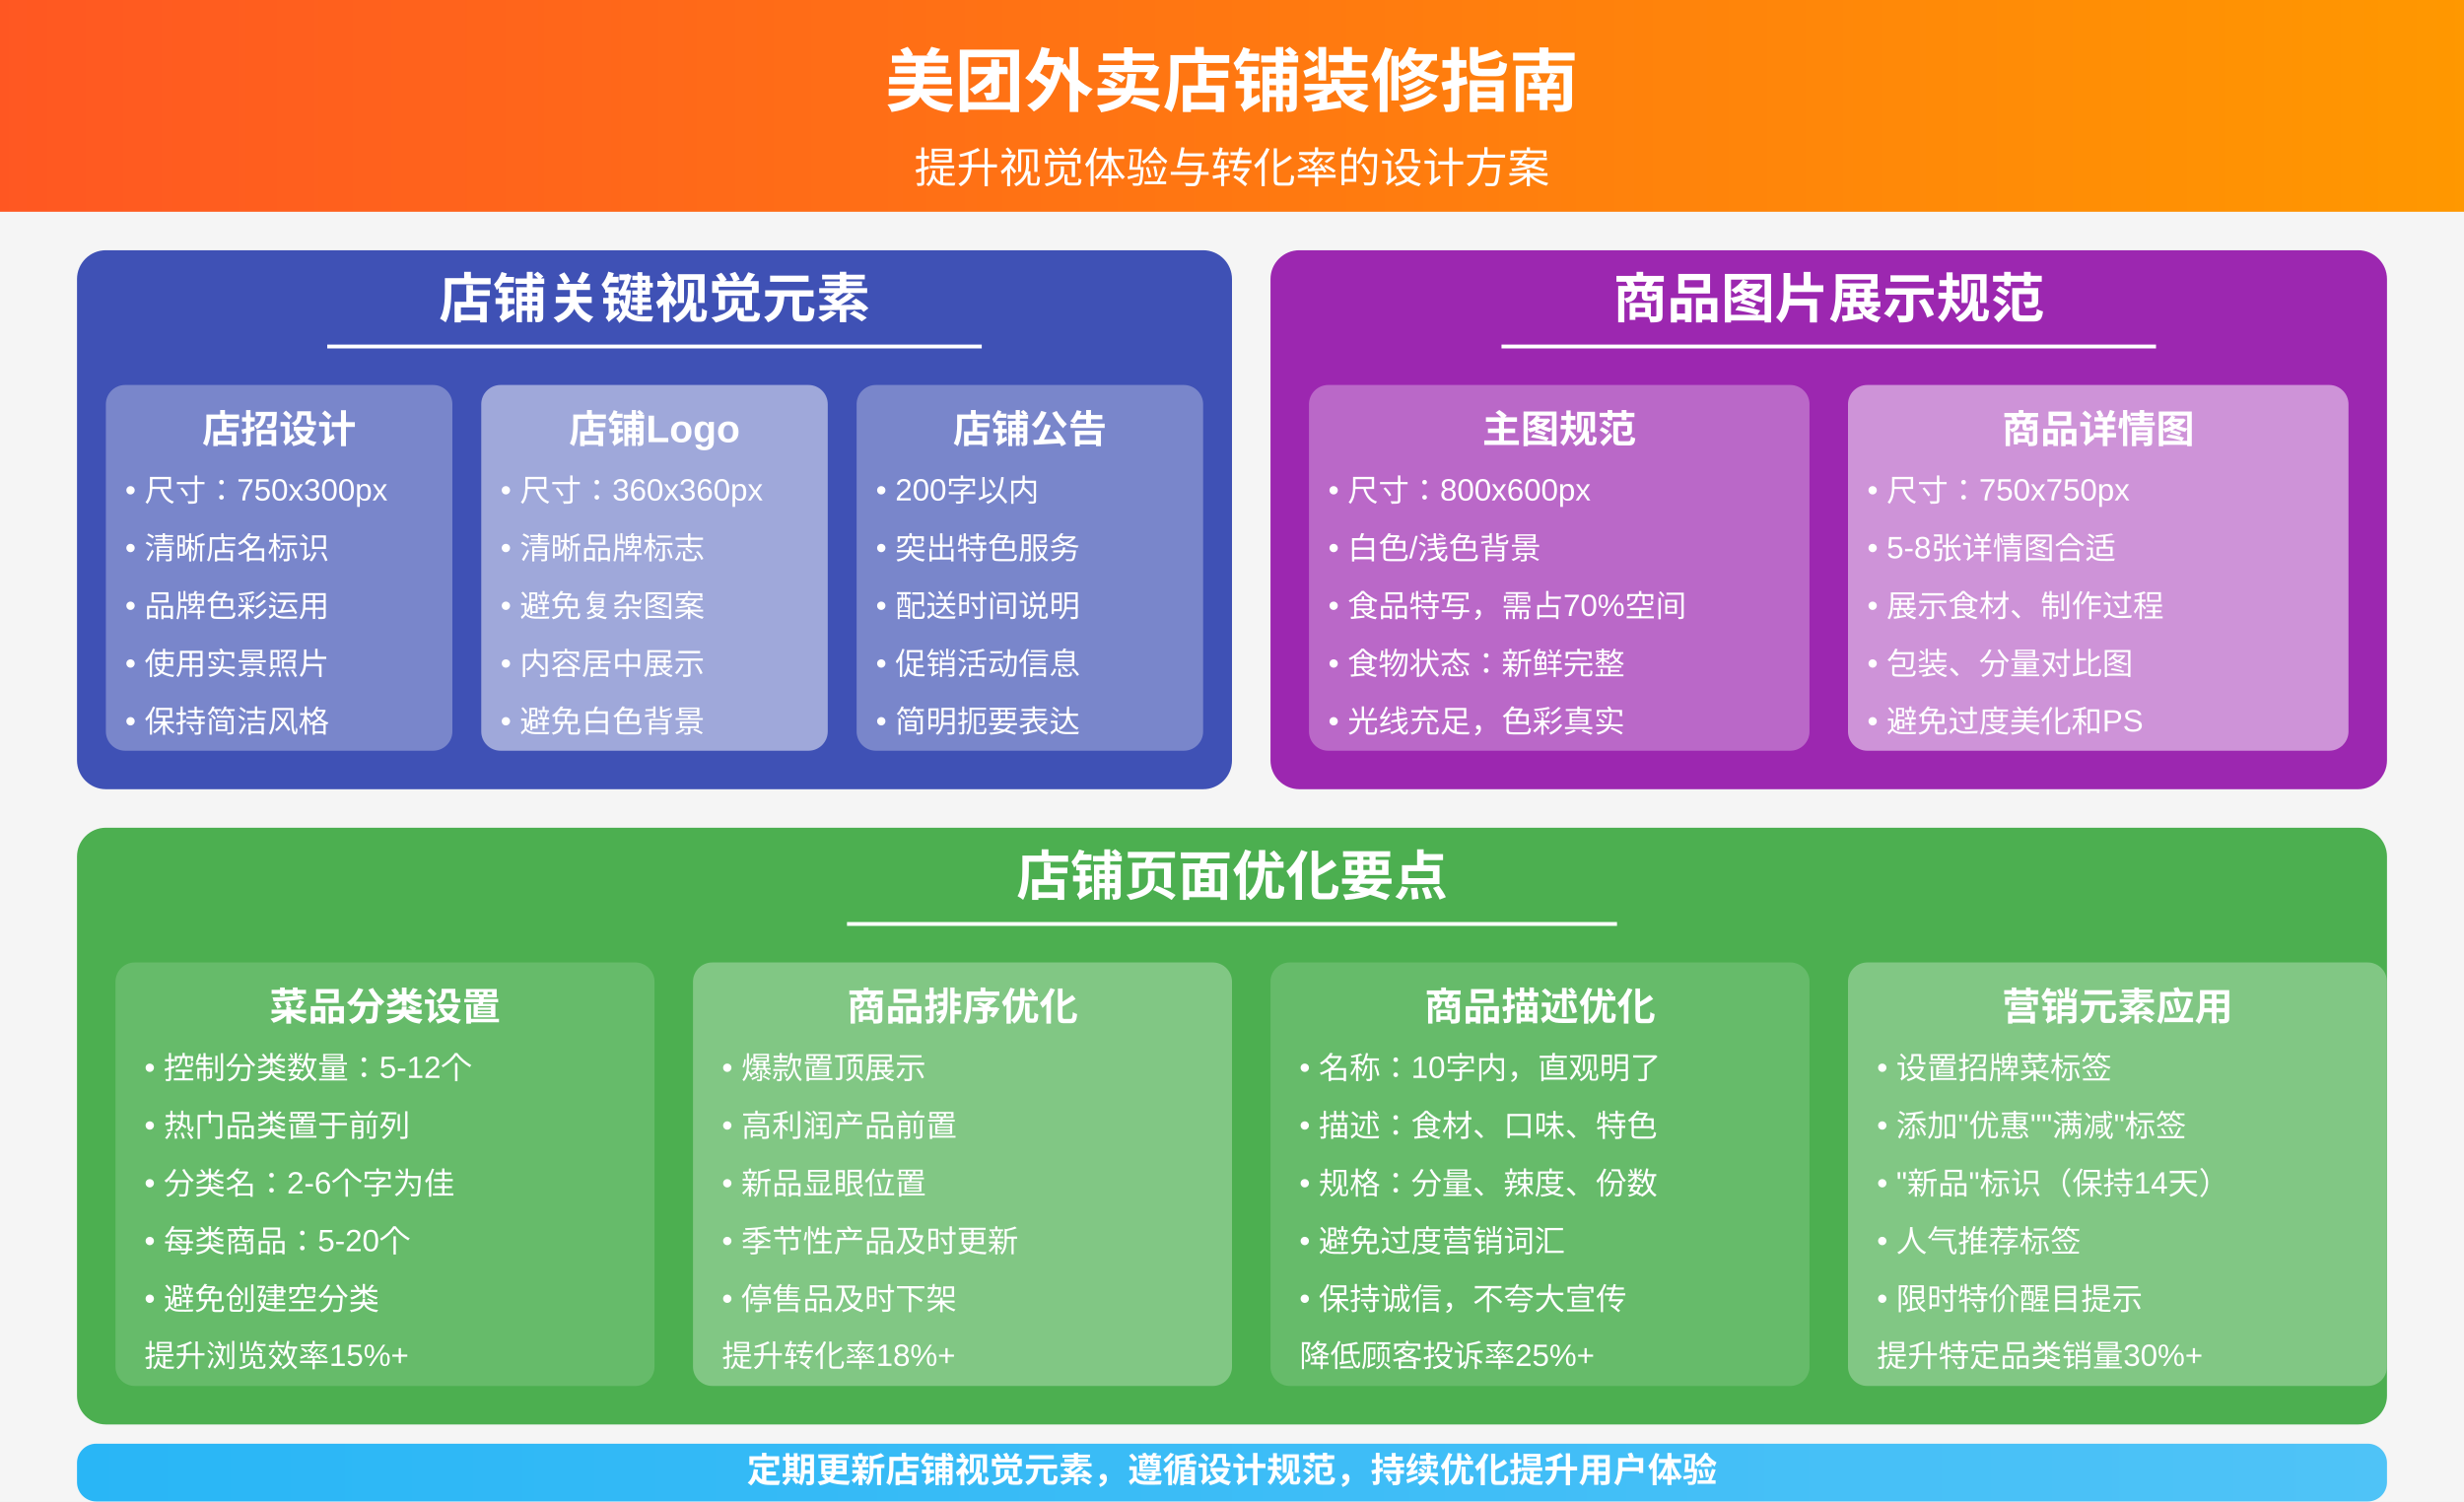
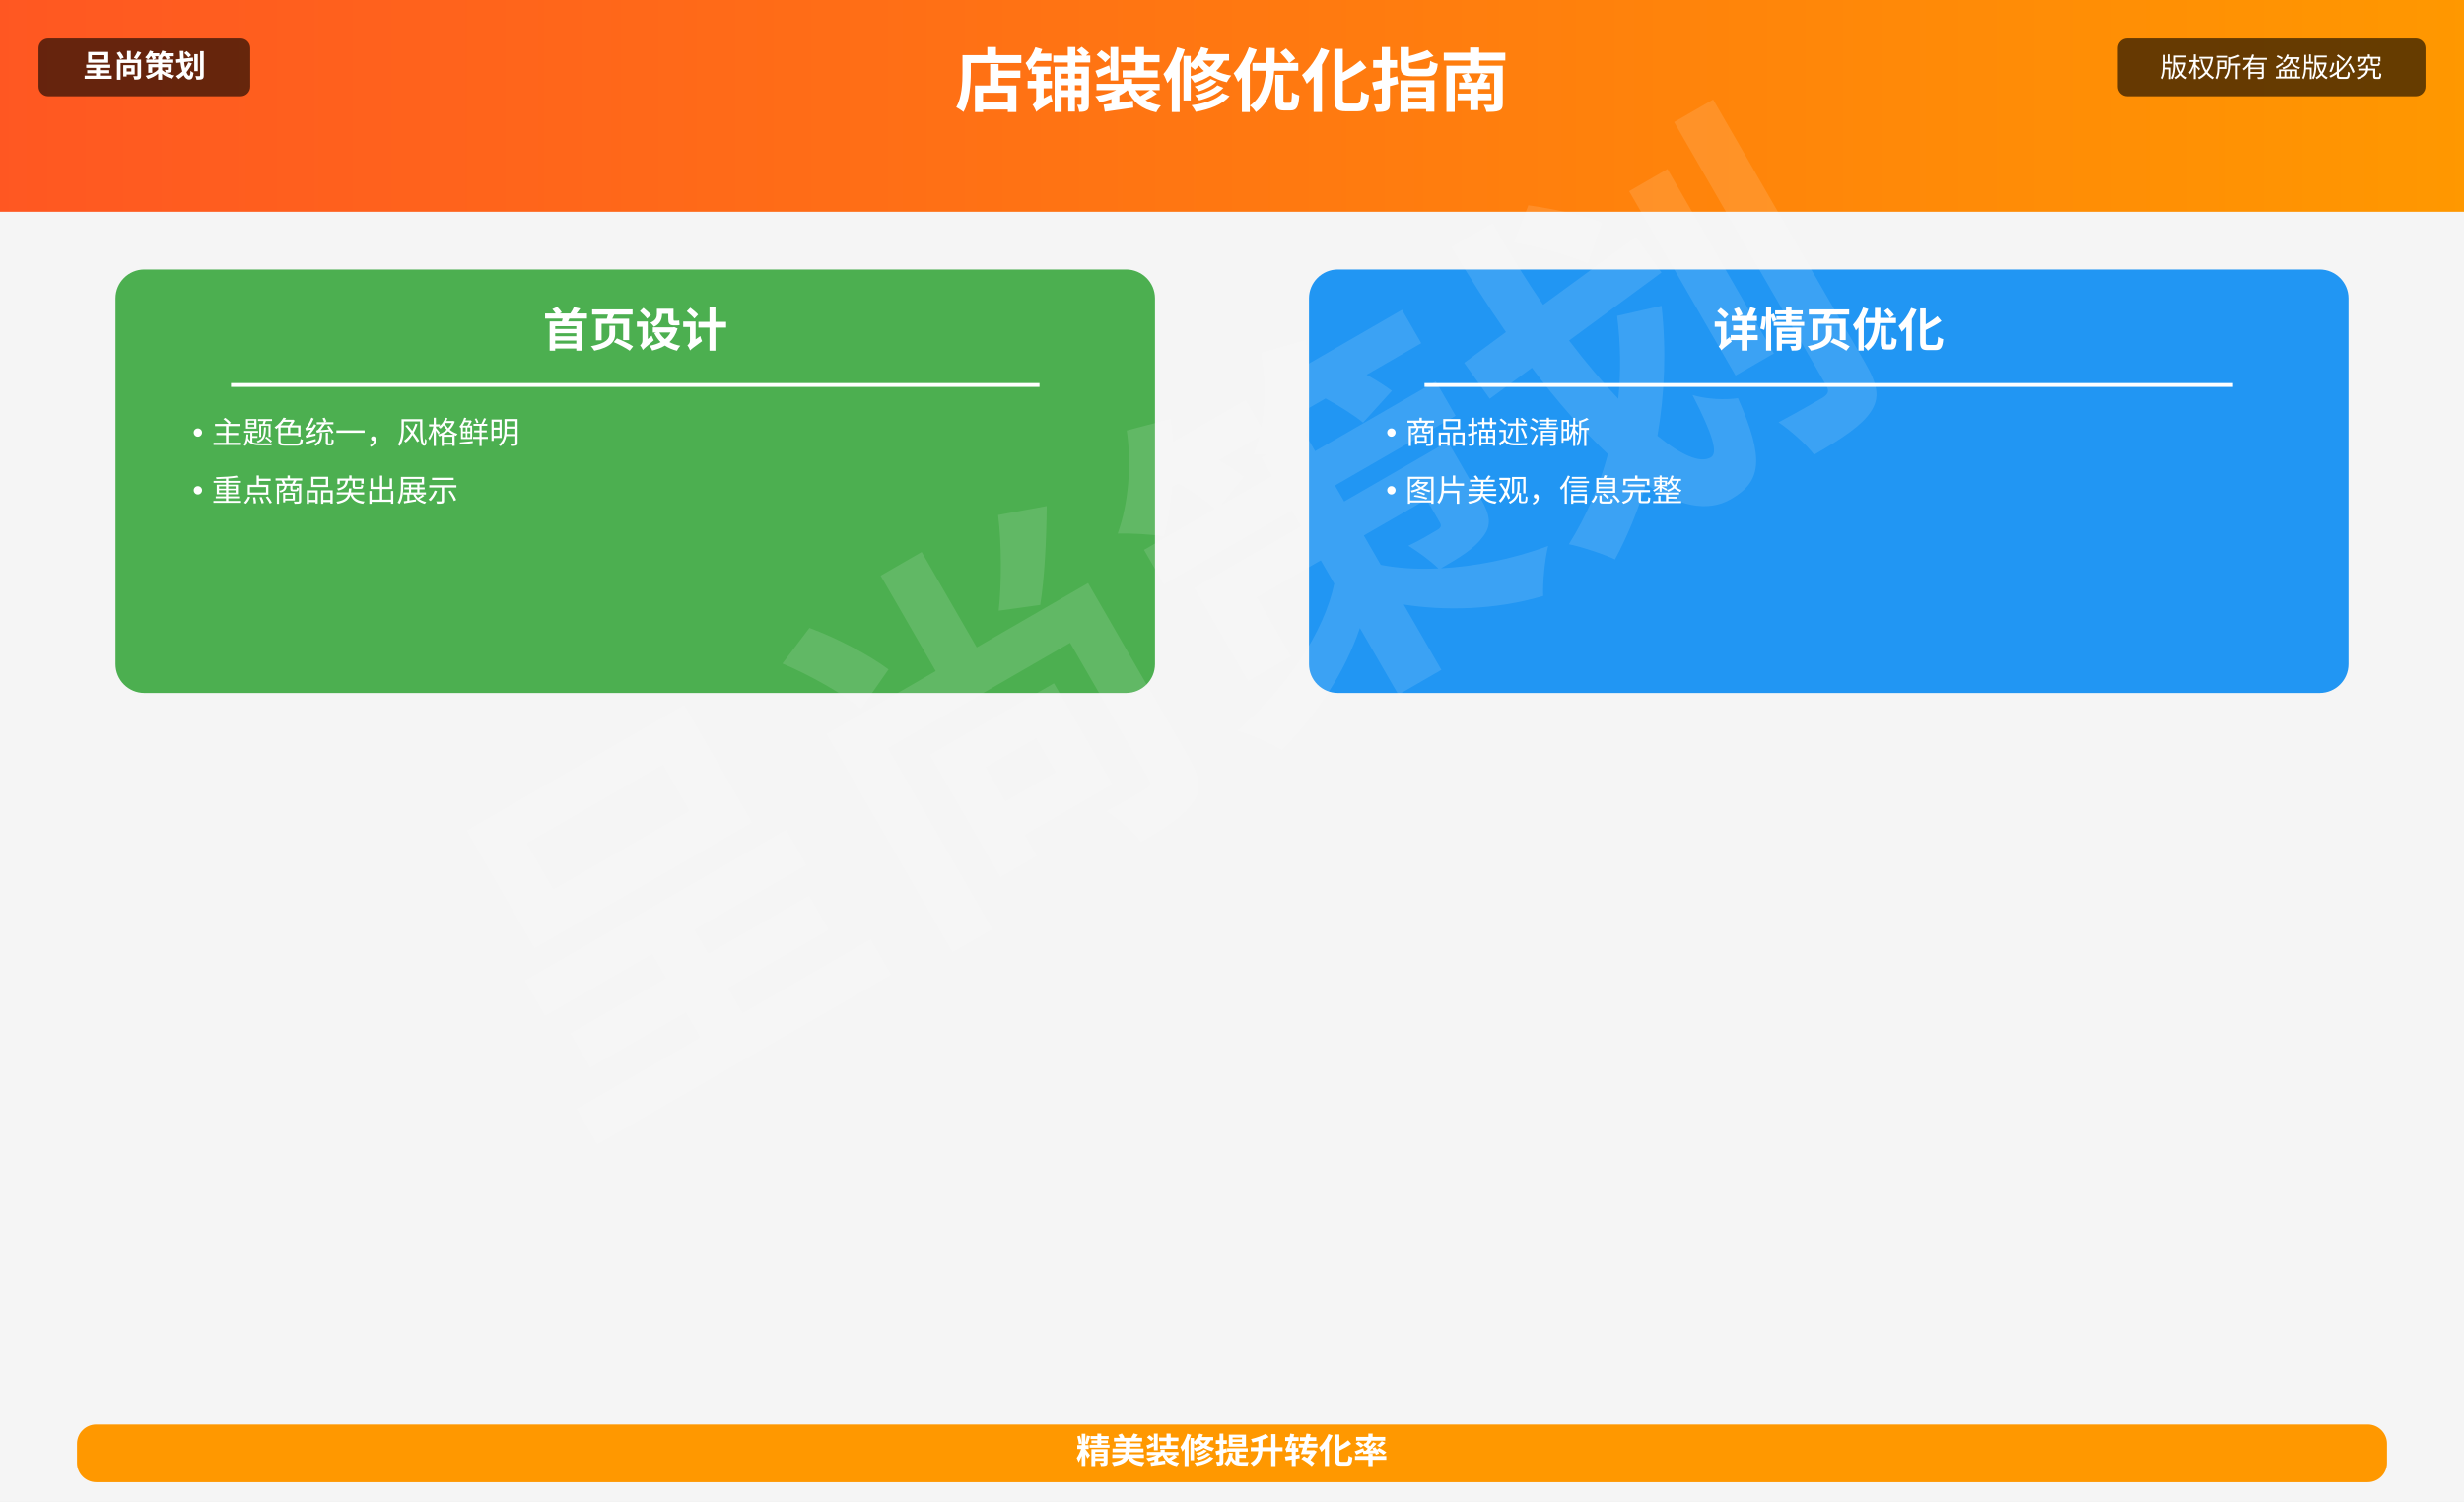
<svg xmlns="http://www.w3.org/2000/svg" width="1280" height="780">
  <rect width="1280" height="780" fill="#f5f5f5" />
  <linearGradient id="headerGradient" x1="0%" y1="0%" x2="100%" y2="0%">
    <stop offset="0%" style="stop-color:#FF5722" />
    <stop offset="100%" style="stop-color:#FF9800" />
  </linearGradient>
  <rect x="0" y="0" width="1280" height="110" fill="url(#headerGradient)" />
-   <text x="640" y="55" font-family="Arial" font-size="36" font-weight="bold" fill="white" text-anchor="middle">美团外卖店铺装修指南</text>
-   <text x="640" y="95" font-family="Arial" font-size="22" fill="white" text-anchor="middle">提升视觉体验与转化率的设计方案</text>
-   <rect x="40" y="130" width="600" height="280" rx="15" ry="15" fill="#3F51B5" />
-   <text x="340" y="165" font-family="Arial" font-size="28" font-weight="bold" fill="white" text-anchor="middle">店铺关键视觉元素</text>
-   <line x1="170" y1="180" x2="510" y2="180" stroke="white" stroke-width="2" />
-   <rect x="55" y="200" width="180" height="190" rx="10" ry="10" fill="#7986CB" />
-   <text x="145" y="230" font-family="Arial" font-size="20" font-weight="bold" fill="white" text-anchor="middle">店招设计</text>
-   <text x="65" y="260" font-family="Arial" font-size="16" fill="white">• 尺寸：750x300px</text>
-   <text x="65" y="290" font-family="Arial" font-size="16" fill="white">• 清晰店名标识</text>
-   <text x="65" y="320" font-family="Arial" font-size="16" fill="white">• 品牌色彩运用</text>
-   <text x="65" y="350" font-family="Arial" font-size="16" fill="white">• 使用实景照片</text>
-   <text x="65" y="380" font-family="Arial" font-size="16" fill="white">• 保持简洁风格</text>
-   <rect x="250" y="200" width="180" height="190" rx="10" ry="10" fill="#9FA8DA" />
-   <text x="340" y="230" font-family="Arial" font-size="20" font-weight="bold" fill="white" text-anchor="middle">店铺Logo</text>
-   <text x="260" y="260" font-family="Arial" font-size="16" fill="white">• 尺寸：360x360px</text>
-   <text x="260" y="290" font-family="Arial" font-size="16" fill="white">• 清晰品牌标志</text>
-   <text x="260" y="320" font-family="Arial" font-size="16" fill="white">• 避免复杂图案</text>
-   <text x="260" y="350" font-family="Arial" font-size="16" fill="white">• 内容居中展示</text>
-   <text x="260" y="380" font-family="Arial" font-size="16" fill="white">• 避免白色背景</text>
-   <rect x="445" y="200" width="180" height="190" rx="10" ry="10" fill="#7986CB" />
-   <text x="535" y="230" font-family="Arial" font-size="20" font-weight="bold" fill="white" text-anchor="middle">店铺公告</text>
-   <text x="455" y="260" font-family="Arial" font-size="16" fill="white">• 200字以内</text>
-   <text x="455" y="290" font-family="Arial" font-size="16" fill="white">• 突出特色服务</text>
-   <text x="455" y="320" font-family="Arial" font-size="16" fill="white">• 配送时间说明</text>
-   <text x="455" y="350" font-family="Arial" font-size="16" fill="white">• 促销活动信息</text>
-   <text x="455" y="380" font-family="Arial" font-size="16" fill="white">• 简明扼要表达</text>
-   <rect x="660" y="130" width="580" height="280" rx="15" ry="15" fill="#9C27B0" />
-   <text x="950" y="165" font-family="Arial" font-size="28" font-weight="bold" fill="white" text-anchor="middle">商品图片展示规范</text>
-   <line x1="780" y1="180" x2="1120" y2="180" stroke="white" stroke-width="2" />
-   <rect x="680" y="200" width="260" height="190" rx="10" ry="10" fill="#BA68C8" />
-   <text x="810" y="230" font-family="Arial" font-size="20" font-weight="bold" fill="white" text-anchor="middle">主图规范</text>
-   <text x="690" y="260" font-family="Arial" font-size="16" fill="white">• 尺寸：800x600px</text>
-   <text x="690" y="290" font-family="Arial" font-size="16" fill="white">• 白色/浅色背景</text>
-   <text x="690" y="320" font-family="Arial" font-size="16" fill="white">• 食品特写，需占70%空间</text>
-   <text x="690" y="350" font-family="Arial" font-size="16" fill="white">• 食物状态：新鲜完整</text>
-   <text x="690" y="380" font-family="Arial" font-size="16" fill="white">• 光线充足，色彩真实</text>
-   <rect x="960" y="200" width="260" height="190" rx="10" ry="10" fill="#CE93D8" />
-   <text x="1090" y="230" font-family="Arial" font-size="20" font-weight="bold" fill="white" text-anchor="middle">商品详情图</text>
-   <text x="970" y="260" font-family="Arial" font-size="16" fill="white">• 尺寸：750x750px</text>
-   <text x="970" y="290" font-family="Arial" font-size="16" fill="white">• 5-8张详情图合适</text>
-   <text x="970" y="320" font-family="Arial" font-size="16" fill="white">• 展示食材、制作过程</text>
-   <text x="970" y="350" font-family="Arial" font-size="16" fill="white">• 包装、分量对比图</text>
-   <text x="970" y="380" font-family="Arial" font-size="16" fill="white">• 避免过度美化和PS</text>
-   <rect x="40" y="430" width="1200" height="310" rx="15" ry="15" fill="#4CAF50" />
-   <text x="640" y="465" font-family="Arial" font-size="28" font-weight="bold" fill="white" text-anchor="middle">店铺页面优化要点</text>
-   <line x1="440" y1="480" x2="840" y2="480" stroke="white" stroke-width="2" />
-   <rect x="60" y="500" width="280" height="220" rx="10" ry="10" fill="#66BB6A" />
-   <text x="200" y="530" font-family="Arial" font-size="20" font-weight="bold" fill="white" text-anchor="middle">菜品分类设置</text>
-   <text x="75" y="560" font-family="Arial" font-size="16" fill="white">• 控制分类数量：5-12个</text>
-   <text x="75" y="590" font-family="Arial" font-size="16" fill="white">• 热门品类置于前列</text>
-   <text x="75" y="620" font-family="Arial" font-size="16" fill="white">• 分类名：2-6个字为佳</text>
-   <text x="75" y="650" font-family="Arial" font-size="16" fill="white">• 每类商品：5-20个</text>
-   <text x="75" y="680" font-family="Arial" font-size="16" fill="white">• 避免创建空分类</text>
-   <text x="75" y="710" font-family="Arial" font-size="16" fill="white">提升浏览效率15%+</text>
-   <rect x="360" y="500" width="280" height="220" rx="10" ry="10" fill="#81C784" />
-   <text x="500" y="530" font-family="Arial" font-size="20" font-weight="bold" fill="white" text-anchor="middle">商品排序优化</text>
-   <text x="375" y="560" font-family="Arial" font-size="16" fill="white">• 爆款置顶展示</text>
-   <text x="375" y="590" font-family="Arial" font-size="16" fill="white">• 高利润产品前置</text>
-   <text x="375" y="620" font-family="Arial" font-size="16" fill="white">• 新品显眼位置</text>
-   <text x="375" y="650" font-family="Arial" font-size="16" fill="white">• 季节性产品及时更新</text>
-   <text x="375" y="680" font-family="Arial" font-size="16" fill="white">• 停售品及时下架</text>
-   <text x="375" y="710" font-family="Arial" font-size="16" fill="white">提升转化率18%+</text>
-   <rect x="660" y="500" width="280" height="220" rx="10" ry="10" fill="#66BB6A" />
-   <text x="800" y="530" font-family="Arial" font-size="20" font-weight="bold" fill="white" text-anchor="middle">商品描述优化</text>
-   <text x="675" y="560" font-family="Arial" font-size="16" fill="white">• 名称：10字内，直观明了</text>
-   <text x="675" y="590" font-family="Arial" font-size="16" fill="white">• 描述：食材、口味、特色</text>
-   <text x="675" y="620" font-family="Arial" font-size="16" fill="white">• 规格：分量、辣度、份数</text>
-   <text x="675" y="650" font-family="Arial" font-size="16" fill="white">• 避免过度营销词汇</text>
-   <text x="675" y="680" font-family="Arial" font-size="16" fill="white">• 保持诚信，不夸大宣传</text>
-   <text x="675" y="710" font-family="Arial" font-size="16" fill="white">降低顾客投诉率25%+</text>
-   <rect x="960" y="500" width="280" height="220" rx="10" ry="10" fill="#81C784" />
-   <text x="1100" y="530" font-family="Arial" font-size="20" font-weight="bold" fill="white" text-anchor="middle">营销元素应用</text>
-   <text x="975" y="560" font-family="Arial" font-size="16" fill="white">• 设置招牌菜标签</text>
-   <text x="975" y="590" font-family="Arial" font-size="16" fill="white">• 添加"优惠""满减"标签</text>
-   <text x="975" y="620" font-family="Arial" font-size="16" fill="white">• "新品"标识（保持14天）</text>
-   <text x="975" y="650" font-family="Arial" font-size="16" fill="white">• 人气推荐标签</text>
-   <text x="975" y="680" font-family="Arial" font-size="16" fill="white">• 限时特价醒目提示</text>
-   <text x="975" y="710" font-family="Arial" font-size="16" fill="white">提升特定品类销量30%+</text>
-   <linearGradient id="footerGradient" x1="0%" y1="0%" x2="100%" y2="0%">
-     <stop offset="0%" style="stop-color:#29B6F6" />
-     <stop offset="100%" style="stop-color:#4FC3F7" />
-   </linearGradient>
-   <rect x="40" y="750" width="1200" height="30" rx="10" ry="10" fill="url(#footerGradient)" />
-   <text x="640" y="770" font-family="Arial" font-size="18" font-weight="bold" fill="white" text-anchor="middle">定期更新店铺视觉元素，遵循设计规范，持续优化提升用户体验</text>
+   <text x="640" y="55" font-family="Arial" font-size="36" font-weight="bold" fill="white" text-anchor="middle">店铺装修优化指南</text>
+   <rect x="60" y="140" width="540" height="220" rx="15" ry="15" fill="#4CAF50" />
+   <text x="330" y="180" font-family="Arial" font-size="24" font-weight="bold" fill="white" text-anchor="middle">首页设计</text>
+   <line x1="120" y1="200" x2="540" y2="200" stroke="white" stroke-width="2" />
+   <text x="100" y="230" font-family="Arial" font-size="16" fill="white">• 主题色统一，风格鲜明</text>
+   <text x="100" y="260" font-family="Arial" font-size="16" fill="white">• 重点商品突出展示</text>
+   <rect x="680" y="140" width="540" height="220" rx="15" ry="15" fill="#2196F3" />
+   <text x="950" y="180" font-family="Arial" font-size="24" font-weight="bold" fill="white" text-anchor="middle">详情页优化</text>
+   <line x1="740" y1="200" x2="1160" y2="200" stroke="white" stroke-width="2" />
+   <text x="720" y="230" font-family="Arial" font-size="16" fill="white">• 商品描述清晰</text>
+   <text x="720" y="260" font-family="Arial" font-size="16" fill="white">• 图片美观，信息完整</text>
+   <rect x="40" y="740" width="1200" height="30" rx="10" ry="10" fill="#FF9800" />
+   <text x="640" y="760" font-family="Arial" font-size="18" font-weight="bold" fill="white" text-anchor="middle">精美装修提升转化率</text>
+   <rect x="20" y="20" width="110" height="30" rx="5" ry="5" fill="rgba(0,0,0,0.6)" />
+   <text x="75" y="40" font-family="Arial" font-size="16" font-weight="bold" fill="white" text-anchor="middle">呈尚策划</text>
+   <rect x="1100" y="20" width="160" height="30" rx="5" ry="5" fill="rgba(0,0,0,0.6)" />
+   <text x="1180" y="40" font-family="Arial" font-size="14" fill="white" text-anchor="middle">版权所有 盗版必究</text>
+   <text x="640" y="390" font-family="Arial" font-size="200" font-weight="bold" fill="white" opacity="0.12" text-anchor="middle" transform="rotate(-30, 640, 390)">呈尚策划</text>
</svg>
